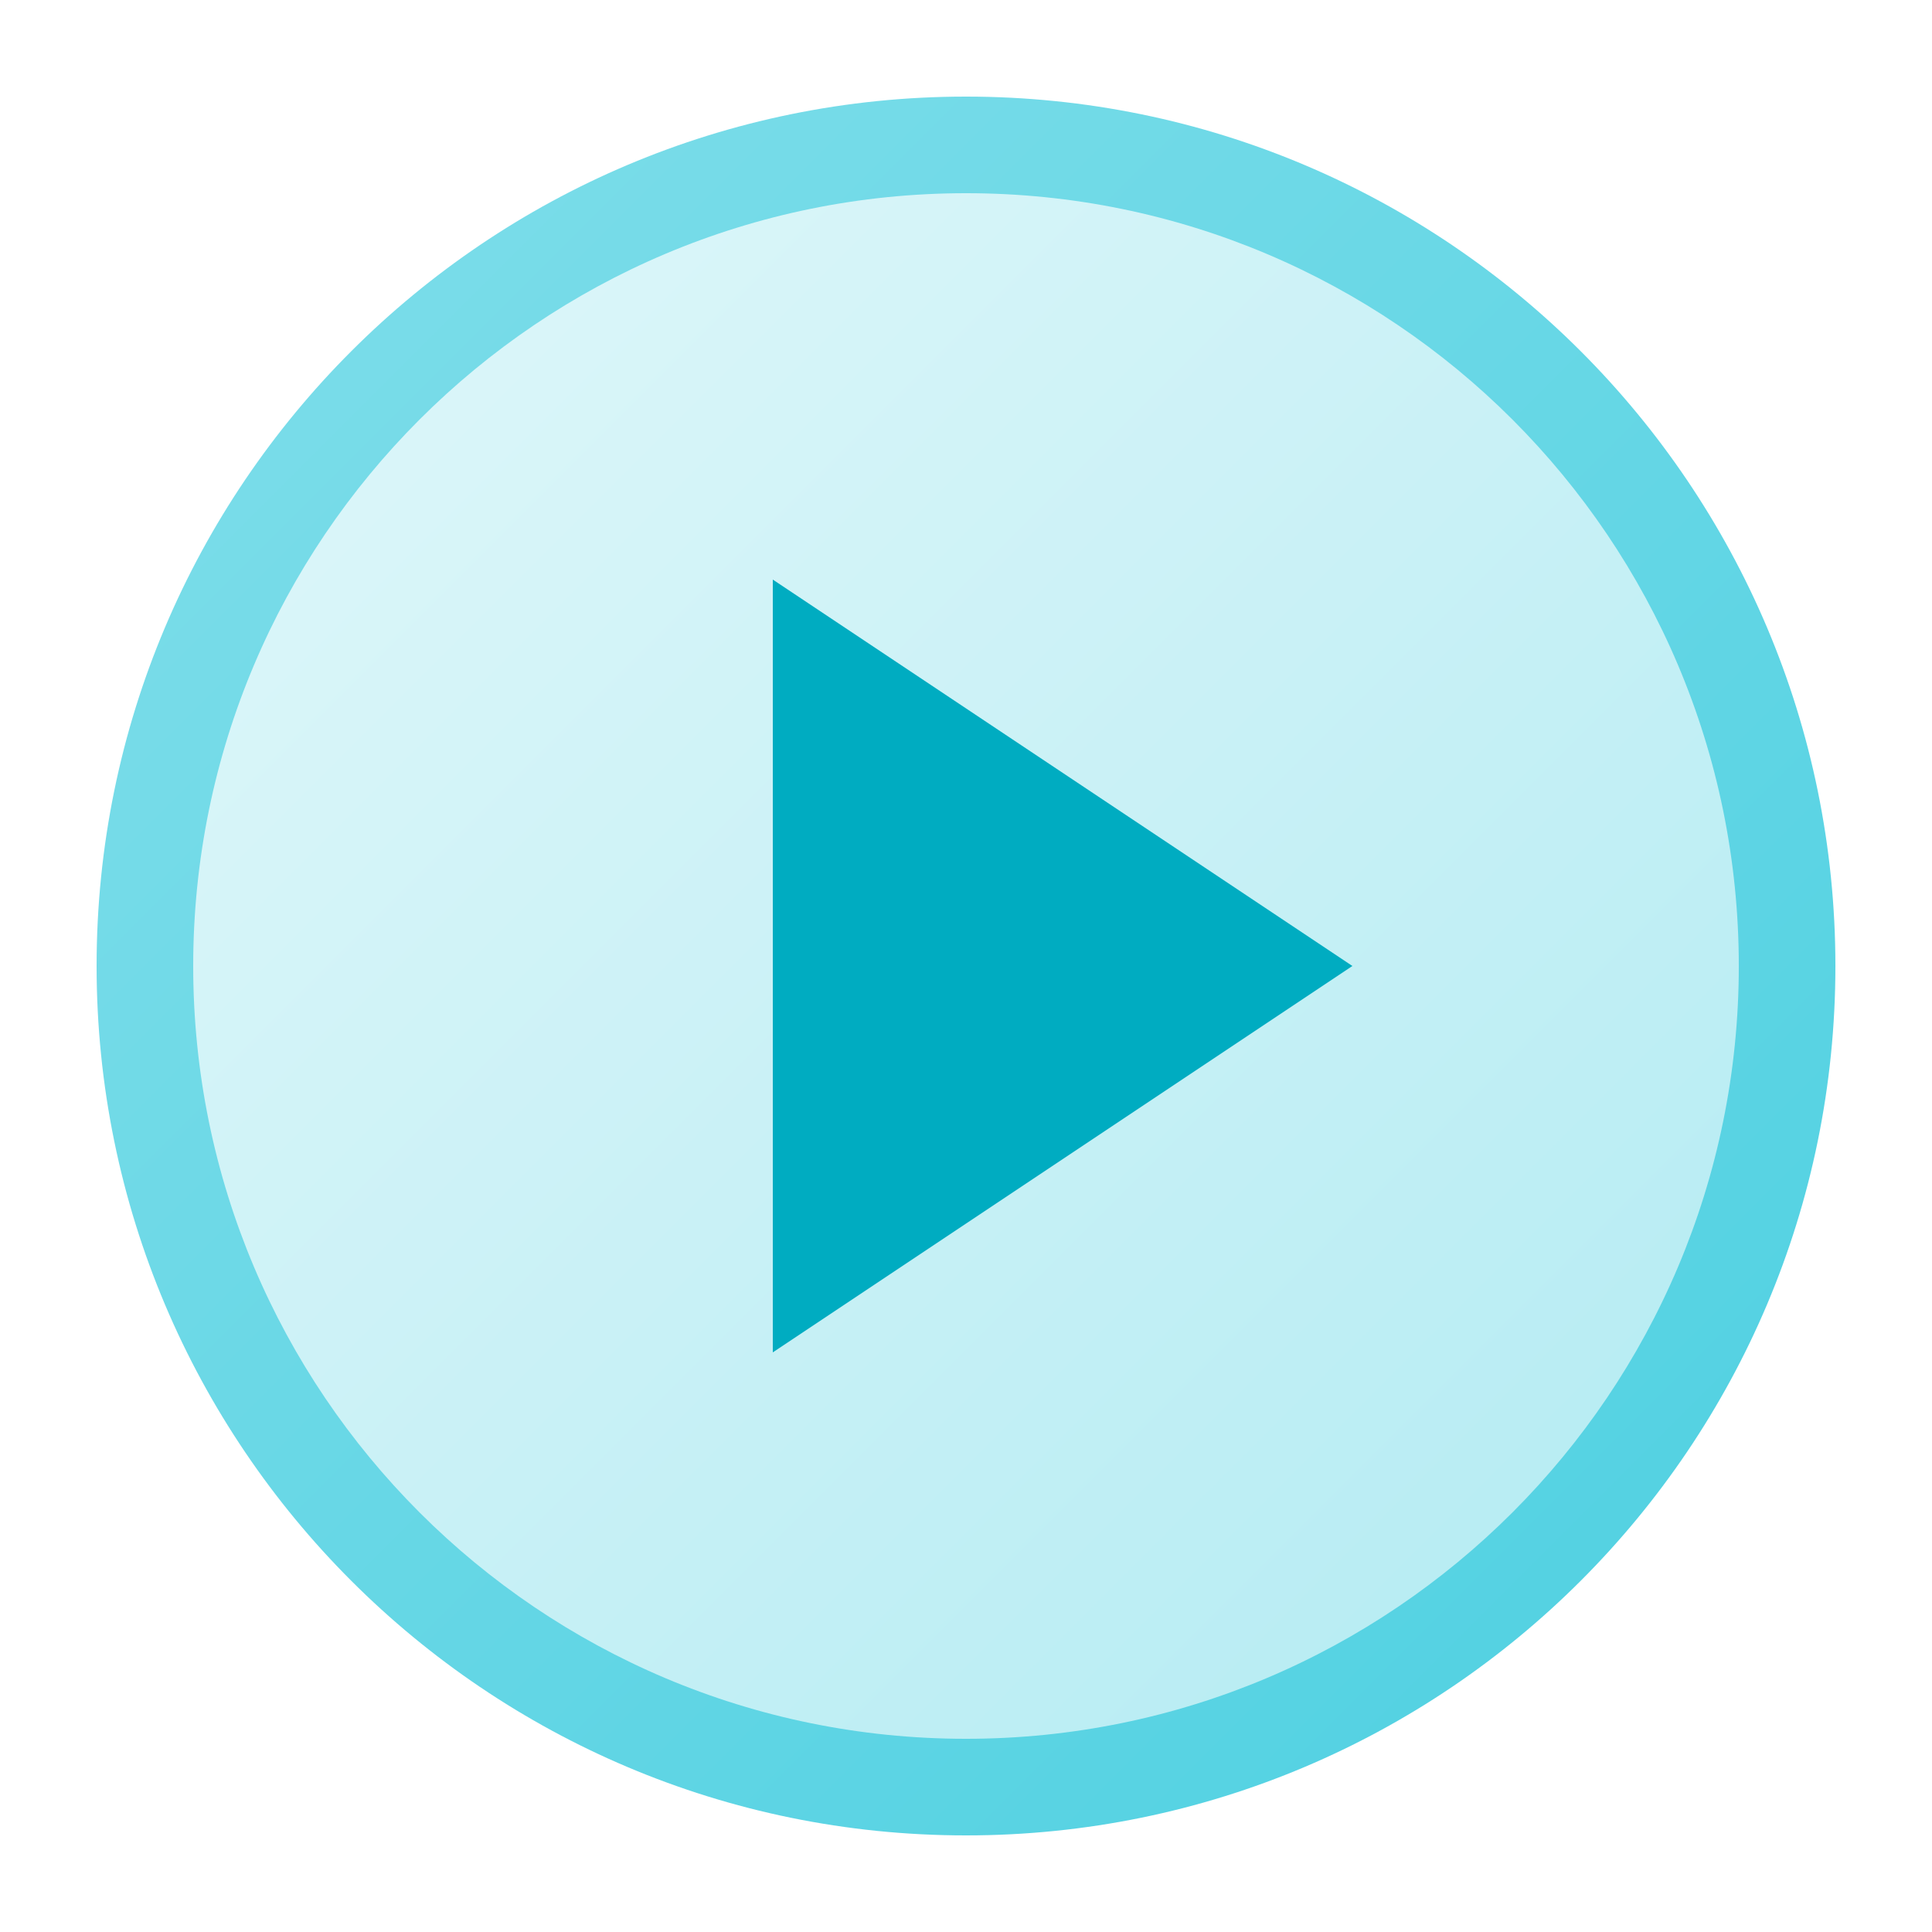
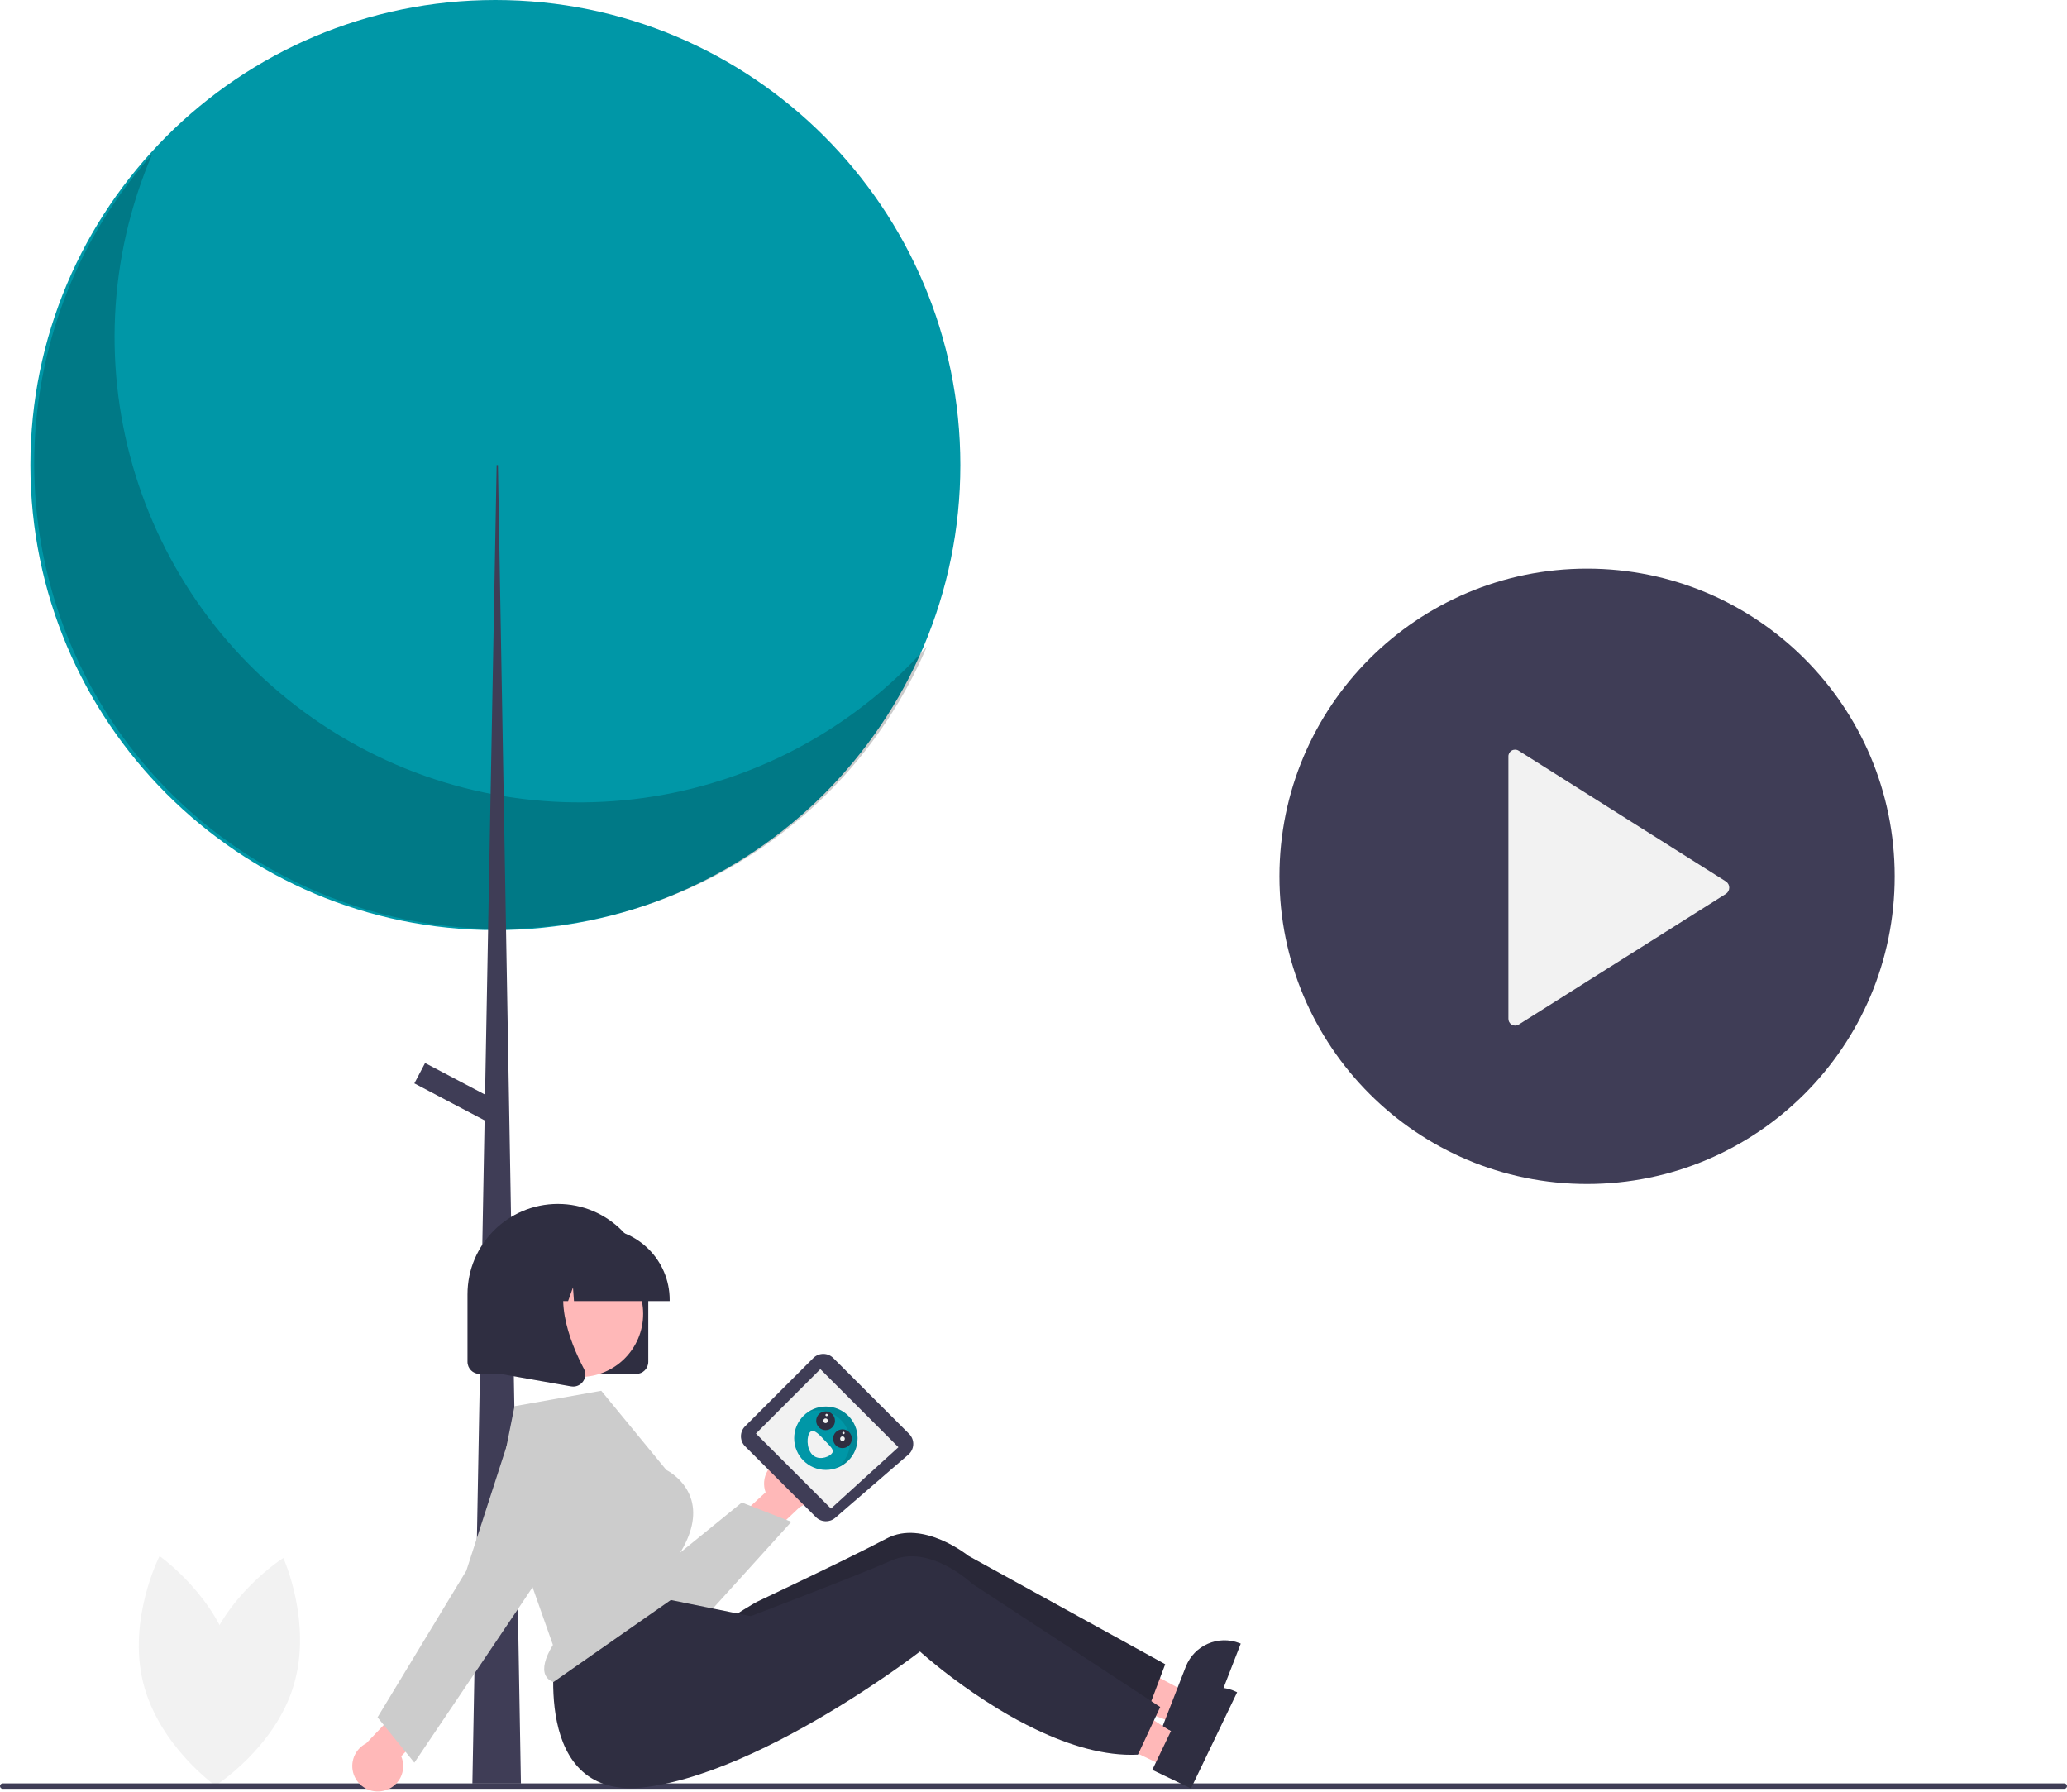
- <svg xmlns="http://www.w3.org/2000/svg" version="1.1" viewBox="0 0 100 100">
-   <defs>
-     <style>
-       .cls-1 {
-         fill: url(#grad1);
-       }
- 
-       .cls-2 {
-         fill: url(#grad2);
-       }
- 
-       .cls-3 {
-         fill: #00acc1;
-       }
-     </style>
-     <linearGradient id="grad1" x1="0%" y1="0%" x2="100%" y2="100%">
-       <stop offset="0%" style="stop-color:#80deea;stop-opacity:1" />
-       <stop offset="100%" style="stop-color:#4dd0e1;stop-opacity:1" />
-     </linearGradient>
-     <linearGradient id="grad2" x1="0%" y1="0%" x2="100%" y2="100%">
-       <stop offset="0%" style="stop-color:#e0f7fa;stop-opacity:1" />
-       <stop offset="100%" style="stop-color:#b2ebf2;stop-opacity:1" />
-     </linearGradient>
-   </defs>
-   <g>
-     <g id="Layer_1">
-       <circle class="cls-1" cx="50" cy="50" r="45" />
-       <circle class="cls-2" cx="50" cy="50" r="40" />
-       <polygon class="cls-3" points="40 30 70 50 40 70 40 30" />
-     </g>
-   </g>
+ <svg xmlns="http://www.w3.org/2000/svg" width="766" height="663.78" viewBox="0 0 766 663.78" role="img" artist="Katerina Limpitsouni" source="https://undraw.co/">
+   <path d="M292.871,732.648c-6.979,23.313,3.852,47.148,3.852,47.148s22.147-13.963,29.126-37.276-3.852-47.148-3.852-47.148S299.85,709.335,292.871,732.648Z" transform="translate(-217 -118.11)" fill="#f2f2f2" />
+   <path d="M303.467,733.279c5.874,23.616-6.068,46.915-6.068,46.915s-21.465-14.99-27.339-38.606,6.068-46.915,6.068-46.915S297.594,709.663,303.467,733.279Z" transform="translate(-217 -118.11)" fill="#f2f2f2" />
+   <polygon points="435.535 638.619 439.977 627.192 398.017 604.619 391.461 621.484 435.535 638.619" fill="#ffb8b8" />
+   <path d="M676.337,726.92a15.379,15.379,0,0,0-19.915,8.766l-2.997,7.703-4.62,11.89-1.129,2.915,14.806,5.76,14.321-36.849Z" transform="translate(-217 -118.11)" fill="#2f2e41" />
+   <path d="M648.806,734.738l-1.932,5.124-4.822,12.788-.116.32c-12.285,1.578-25.752-1.516-38.209-6.323a155.312,155.312,0,0,1-14.624-6.526c-7.044-3.559-13.352-7.316-18.383-10.529-7.576-4.862-12.26-8.513-12.26-8.513s-1.238,1.118-3.477,3.036c-3.002,2.568-7.798,6.578-13.873,11.299q-3.476,2.72-7.465,5.69c-19.601,14.539-44.756-24.256-44.756-24.256s7.075-4.504,8.923-5.379c5.951-2.816,19.932-9.459,31.994-15.363,6.214-3.046,11.912-5.903,15.737-7.932,13.546-7.212,30.384,6.435,30.384,6.435Z" transform="translate(-217 -118.11)" fill="#2f2e41" />
+   <path d="M648.806,734.738l-1.932,5.124-4.822,12.788-.116.32c-12.285,1.578-25.752-1.516-38.209-6.323a155.312,155.312,0,0,1-14.624-6.526c-7.044-3.559-13.352-7.316-18.383-10.529-7.576-4.862-12.26-8.513-12.26-8.513s-1.238,1.118-3.477,3.036c-3.002,2.568-7.798,6.578-13.873,11.299q-3.476,2.72-7.465,5.69c-19.601,14.539-44.756-24.256-44.756-24.256s7.075-4.504,8.923-5.379c5.951-2.816,19.932-9.459,31.994-15.363,6.214-3.046,11.912-5.903,15.737-7.932,13.546-7.212,30.384,6.435,30.384,6.435Z" transform="translate(-217 -118.11)" opacity="0.14" />
+   <circle cx="183.579" cy="172.312" r="172.312" fill="#0097a7" />
+   <path d="M273.349,175.331A172.325,172.325,0,0,0,560.472,357.701,172.327,172.327,0,1,1,273.349,175.331Z" transform="translate(-217 -118.11)" opacity="0.2" style="isolation:isolate" />
+   <polygon points="184.052 172.311 184.526 172.311 193.047 660.843 175.058 660.843 184.052 172.311" fill="#3f3d56" />
+   <rect x="382.523" y="507.155" width="8.521" height="32.19" transform="translate(-473.4058 503.6283) rotate(-62.23413)" fill="#3f3d56" />
+   <path d="M982,780.898H218a1,1,0,0,1,0-2H982a1,1,0,0,1,0,2Z" transform="translate(-217 -118.11)" fill="#3f3d56" />
+   <path d="M452.746,627.187h-58a4.505,4.505,0,0,1-4.5-4.5v-25a33.5,33.5,0,0,1,67,0v25A4.505,4.505,0,0,1,452.746,627.187Z" transform="translate(-217 -118.11)" fill="#2f2e41" />
+   <path d="M507.904,658.588a9.377,9.377,0,0,0-7.186,12.454l-15.772,14.506,6.478,11.734,21.985-20.798a9.428,9.428,0,0,0-5.505-17.897Z" transform="translate(-217 -118.11)" fill="#ffb8b8" />
+   <path d="M460.448,724.54q-1.069,0-2.14-.092A25.199,25.199,0,0,1,438.01,710.892l-25.267-48.633a13.954,13.954,0,0,1,24.13-13.965l23.311,52.304,31.719-25.772,18.366,7.149-31.016,34.242A25.485,25.485,0,0,1,460.448,724.54Z" transform="translate(-217 -118.11)" fill="#ccc" />
+   <path d="M553.913,649.395l-28.102-28.102a5.242,5.242,0,0,0-7.413,0l-25.28,25.28a5.242,5.242,0,0,0,0,7.413l26.256,26.256a5.242,5.242,0,0,0,7.133.26l27.125-23.435a5.242,5.242,0,0,0,.54-7.393Q554.049,649.53,553.913,649.395Z" transform="translate(-217 -118.11)" fill="#3f3d56" />
+   <polygon points="332.935 536.213 304.009 507.288 280.138 531.159 307.941 558.961 332.935 536.213" fill="#f2f2f2" />
+   <circle cx="306.06" cy="532.886" r="11.746" fill="#0097a7" />
+   <path d="M528.288,661.007a11.746,11.746,0,0,0-11.966-19.632,11.746,11.746,0,1,1,10.66,20.693A11.83,11.83,0,0,0,528.288,661.007Z" transform="translate(-217 -118.11)" opacity="0.1" style="isolation:isolate" />
+   <path d="M517.285,648.662c-1.401,1.316-1.475,6.054.664,8.33s5.681,1.229,7.081-.087.13-2.403-2.009-4.679S518.686,647.345,517.285,648.662Z" transform="translate(-217 -118.11)" fill="#f2f2f2" />
+   <circle cx="312.209" cy="533.077" r="3.48" fill="#2f2e41" />
+   <circle cx="305.953" cy="526.419" r="3.48" fill="#2f2e41" />
+   <circle cx="312.209" cy="533.077" r="0.87" fill="#f2f2f2" />
+   <circle cx="312.584" cy="530.935" r="0.435" fill="#f2f2f2" />
+   <circle cx="306.328" cy="524.277" r="0.435" fill="#f2f2f2" />
+   <circle cx="305.953" cy="526.419" r="0.87" fill="#f2f2f2" />
+   <polygon points="431.99 654.69 437.297 643.639 397.196 617.909 389.363 634.22 431.99 654.69" fill="#ffb8b8" />
+   <path d="M675.012,744.908a15.379,15.379,0,0,0-20.53,7.21l-3.58,7.45-5.52,11.5-1.35,2.82,14.32,6.88,17.11-35.64Z" transform="translate(-217 -118.11)" fill="#2f2e41" />
+   <path d="M646.962,750.588l-2.32,4.96-5.79,12.38-.14.31c-12.37.63-25.56-3.49-37.61-9.24a155.312,155.312,0,0,1-14.08-7.63c-6.75-4.09-12.75-8.32-17.52-11.91-7.18-5.43-11.57-9.43-11.57-9.43s-1.32,1.02-3.7,2.76c-3.19,2.33-8.28,5.96-14.7,10.2q-3.675,2.445-7.88,5.1c-20.66,12.99-50.04,28.81-75.03,32.15-43.89,5.87-33.56-52.7-33.56-52.7l34.93-18.14,14.83,3.01,16.51,3.34,5.85,1.19s1.11-.42,3.02-1.15c6.15-2.35,20.6-7.9,33.08-12.86,6.43-2.56,12.33-4.97,16.3-6.7,14.06-6.15,29.8,8.75,29.8,8.75Z" transform="translate(-217 -118.11)" fill="#2f2e41" />
+   <path d="M359.145,781.636a9.377,9.377,0,0,0,6.532-12.809l15-15.302-7.076-11.384-20.88,21.907a9.428,9.428,0,0,0,6.423,17.588Z" transform="translate(-217 -118.11)" fill="#ffb8b8" />
+   <circle cx="214.958" cy="486.807" r="23.386" fill="#ffb8b8" />
+   <path d="M401.533,669.834,421.905,727.59l-.122.202c-2.833,4.684-3.76,8.462-2.678,10.926a4.761,4.761,0,0,0,3.019,2.604l48.209-33.697-1.688-13.505.094-.151c4.66-7.456,6.168-14.208,4.485-20.067-2.184-7.604-9.125-11.056-9.195-11.09l-.168-.132L439.815,633.414,407.673,639.124Z" transform="translate(-217 -118.11)" fill="#ccc" />
+   <path d="M370.553,771.209,356.906,754.413l32.899-54.31,15.339-47.413.476.154-.476-.154a19.047,19.047,0,1,1,33.964,16.437l-28.16,42.189Z" transform="translate(-217 -118.11)" fill="#ccc" />
+   <path d="M465.171,600.187H429.706l-.364-5.092-1.818,5.092h-5.461l-.721-10.092-3.604,10.092H407.171v-.5a26.53,26.53,0,0,1,26.5-26.5h5a26.53,26.53,0,0,1,26.5,26.5Z" transform="translate(-217 -118.11)" fill="#2f2e41" />
+   <path d="M429.415,631.853a4.597,4.597,0,0,1-.796-.07l-25.969-4.582V584.281H431.237l-.708.825c-9.847,11.484-2.428,30.106,2.87,40.185a4.433,4.433,0,0,1-.352,4.707A4.482,4.482,0,0,1,429.415,631.853Z" transform="translate(-217 -118.11)" fill="#2f2e41" />
+   <circle cx="588.139" cy="324.689" r="114" fill="#3f3d56" />
+   <path d="M775.992,398.488v96.991a2.497,2.497,0,0,0,3.74,2.302l76.883-48.496a2.748,2.748,0,0,0,0-4.571l-76.883-48.496a2.474,2.474,0,0,0-3.74,2.27Z" transform="translate(-217 -118.11)" fill="#f2f2f2" />
</svg>
